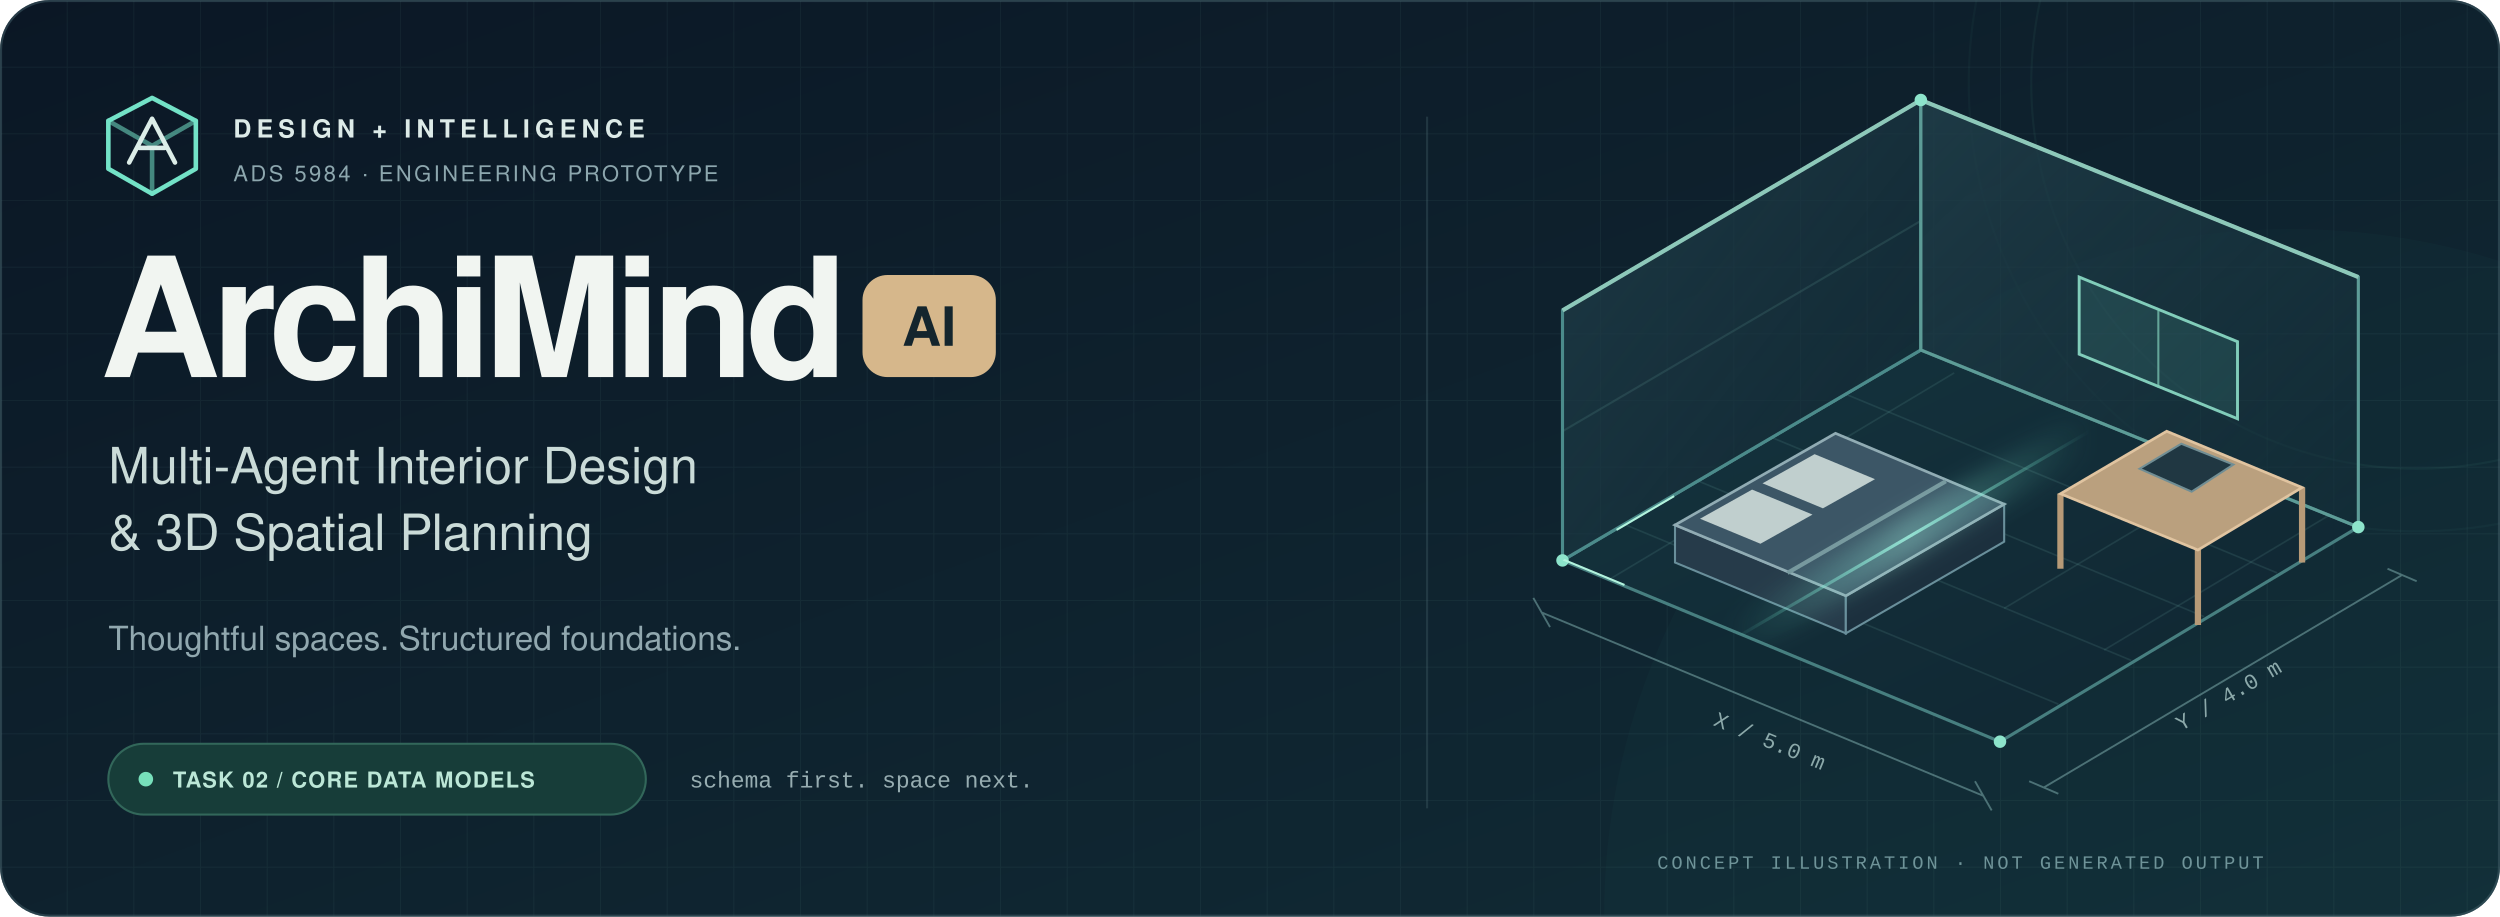
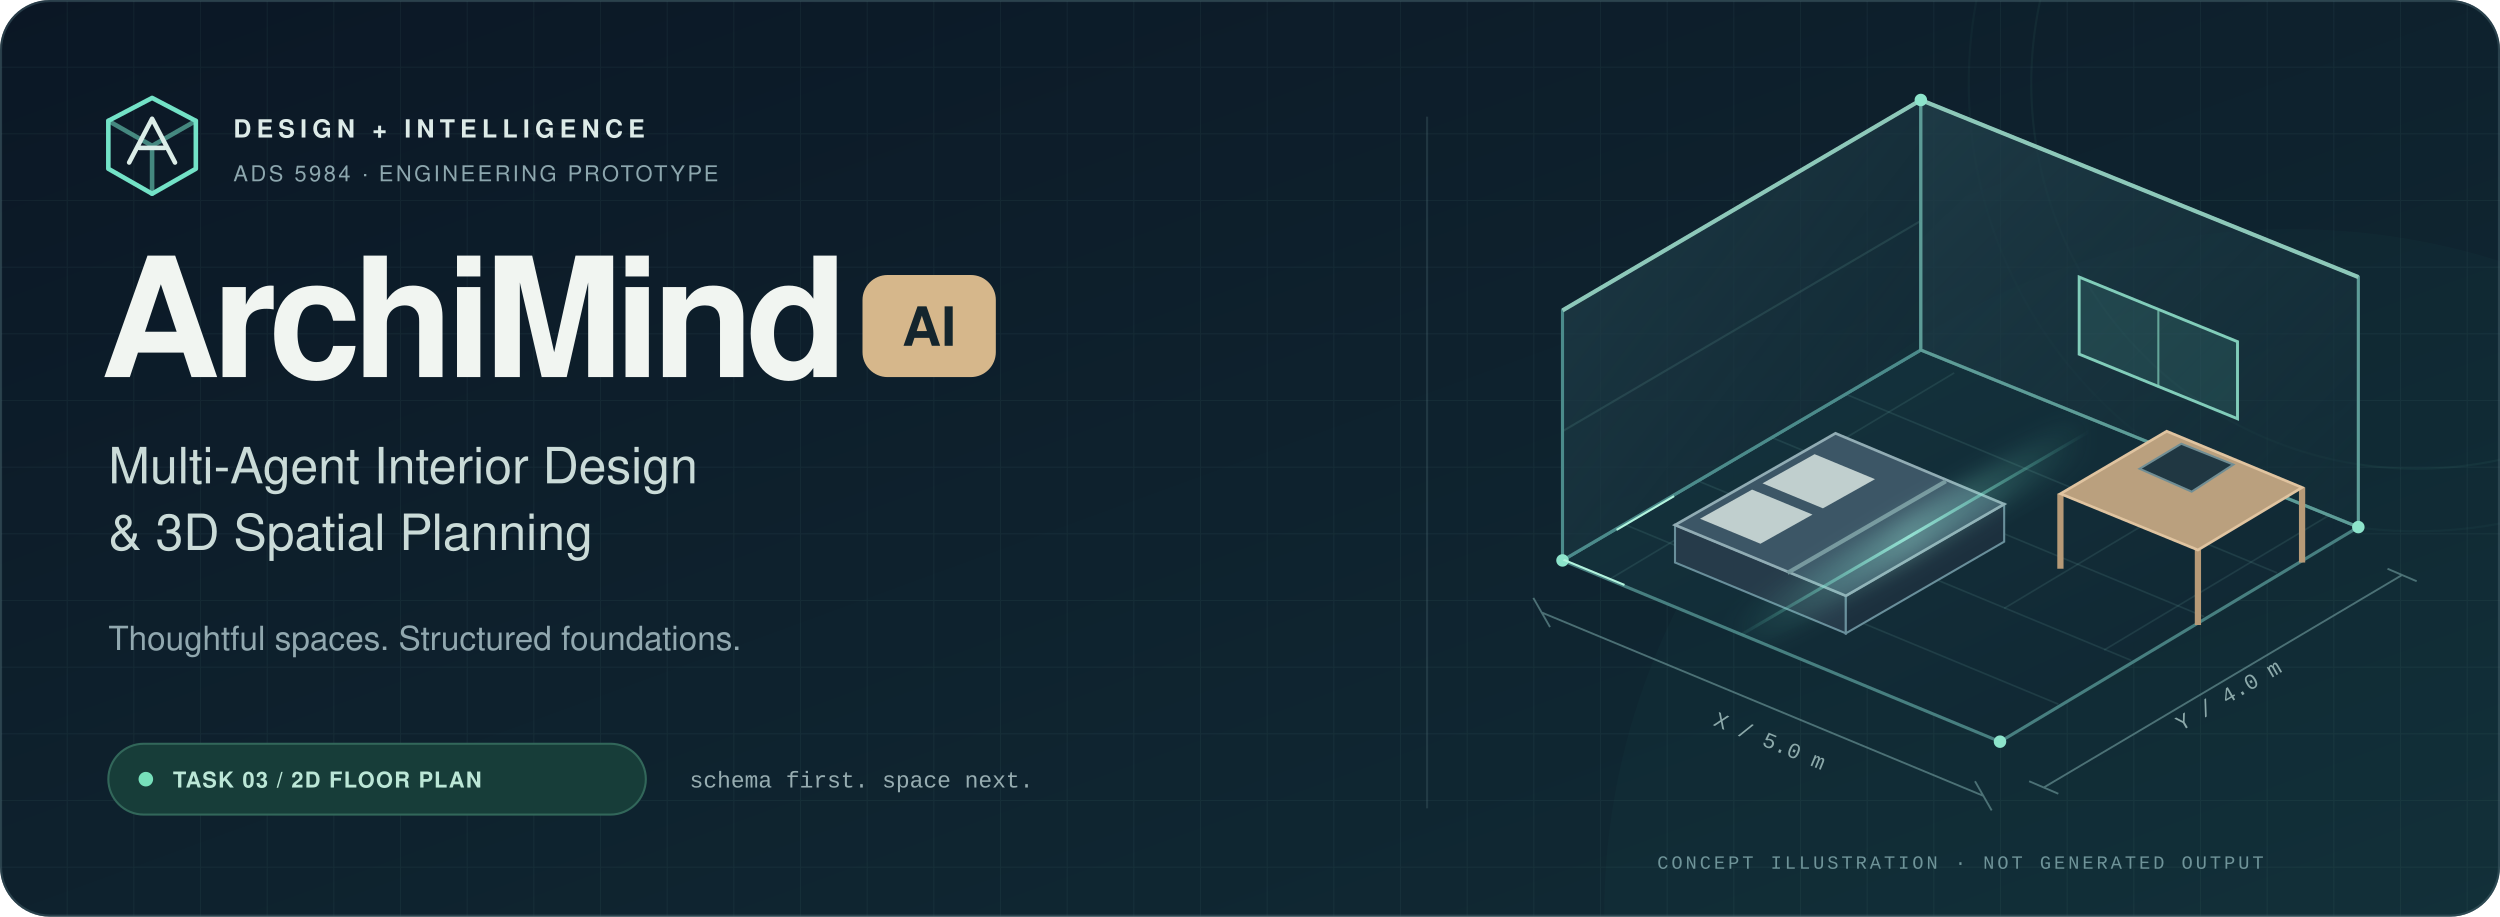
<svg xmlns="http://www.w3.org/2000/svg" width="1200" height="440" viewBox="0 0 1200 440" role="img" aria-labelledby="title description">
  <defs>
    <linearGradient id="background" x2="1" y2="1">
      <stop stop-color="#0B1725" />
      <stop offset="1" stop-color="#112C36" />
    </linearGradient>
    <linearGradient id="floor-fill" x2="1" y2="1">
      <stop stop-color="#14343E" />
      <stop offset="1" stop-color="#102531" />
    </linearGradient>
    <linearGradient id="wall-fill" x2="1" y2="1">
      <stop stop-color="#21404B" stop-opacity="0.8" />
      <stop offset="1" stop-color="#142E39" stop-opacity="0.5" />
    </linearGradient>
    <linearGradient id="scan" x2="1">
      <stop stop-color="#60DEC4" stop-opacity="0" />
      <stop offset="0.5" stop-color="#A2F6E3" />
      <stop offset="1" stop-color="#60DEC4" stop-opacity="0" />
    </linearGradient>
    <pattern id="grid" width="32" height="32" patternUnits="userSpaceOnUse">
      <path d="M32 0H0V32" fill="none" stroke="#7CABA8" stroke-opacity="0.07" />
    </pattern>
    <clipPath id="frame">
      <rect width="1200" height="440" rx="24" />
    </clipPath>
    <clipPath id="floor">
      <path d="M750 269 960 356 1132 253 922 168Z" />
    </clipPath>
    <filter id="glow" x="-100%" y="-100%" width="300%" height="300%">
      <feGaussianBlur stdDeviation="5" />
    </filter>
  </defs>
  <style>
    text { font-family: -apple-system, BlinkMacSystemFont, 'Segoe UI', Helvetica, Arial, sans-serif; }
    .mono { font-family: 'SFMono-Regular', Consolas, 'Liberation Mono', monospace; }
    @media (prefers-reduced-motion: reduce) { .motion { display: none; } }
  </style>
  <g clip-path="url(#frame)">
    <rect width="1200" height="440" fill="url(#background)" />
    <rect width="1200" height="440" fill="url(#grid)" />
    <circle cx="1100" cy="440" r="330" fill="#2A8C7A" opacity="0.045" />
    <circle cx="1160" cy="40" r="185" fill="none" stroke="#72CAB6" stroke-opacity="0.06" />
    <circle cx="1160" cy="40" r="215" fill="none" stroke="#72CAB6" stroke-opacity="0.04" />
    <path d="M685 56V388" stroke="#45616A" stroke-opacity="0.35" />
    <g transform="translate(52 47)" fill="none" stroke="#73E2C7" stroke-width="2.2" stroke-linecap="round" stroke-linejoin="round">
      <path d="M0 11 21 0 42 11V34L21 46 0 34Z" />
      <path d="M0 11 21 23 42 11M21 23V46" opacity="0.55" />
      <path d="m10 31 11-21 11 21M15 24h12" stroke="#DCEDE8" />
    </g>
    <text x="112" y="66" fill="#DDEBE8" font-size="12" font-weight="600" letter-spacing="2.5">DESIGN + INTELLIGENCE</text>
    <text x="112" y="87" fill="#8DA7AE" font-size="10.5" letter-spacing="1.2">ADS 5984 · ENGINEERING PROTOTYPE</text>
    <text x="48" y="181" fill="#F1F5F1" font-size="80" font-weight="700" letter-spacing="-4">ArchiMind</text>
    <rect x="414" y="132" width="64" height="49" rx="12" fill="#D6B78B" />
    <text x="446" y="166" fill="#14252D" font-size="26" font-weight="700" text-anchor="middle">AI</text>
    <text x="52" y="232" fill="#CADBD8" font-size="24">Multi-Agent Interior Design</text>
    <text x="52" y="264" fill="#CADBD8" font-size="24">&amp; 3D Spatial Planning</text>
    <text x="52" y="312" fill="#91A8AF" font-size="16">Thoughtful spaces. Structured foundations.</text>
    <rect x="52" y="357" width="258" height="34" rx="17" fill="#173D39" stroke="#32675A" />
    <circle cx="70" cy="374" r="3.5" fill="#77E0BB" />
-     <text x="83" y="378" fill="#BCE7D7" font-size="10.5" font-weight="600" letter-spacing="0.6">TASK 02 / CORE DATA MODELS</text>
+     <text x="83" y="378" fill="#BCE7D7" font-size="10.5" font-weight="600" letter-spacing="0.6">TASK 03 / 2D FLOOR PLAN</text>
    <text x="331" y="378" fill="#97ADB1" font-size="11" class="mono">schema first. space next.</text>
    <path d="M750 269 960 356 1132 253 922 168Z" fill="url(#floor-fill)" stroke="#477F80" stroke-width="1.5" />
    <g clip-path="url(#floor)" fill="none" stroke="#72B5AC" stroke-opacity="0.14" stroke-width="0.8">
      <path d="m766 282 172-103m24 113 172-103m-124 123 172-103m-124 123 172-103m-124 123 172-103" />
      <path d="m778 251 210 87m-175-108 210 87m-175-108 210 87m-175-108 210 87" />
    </g>
    <path d="M750 269V149L922 48V168Z" fill="url(#wall-fill)" stroke="#4B8B8B" stroke-width="1.5" />
    <path d="M922 168V48L1132 133V253Z" fill="url(#wall-fill)" stroke="#5D9C97" stroke-width="1.5" />
    <path d="M750 149 922 48 1132 133" fill="none" stroke="#8DC8B9" stroke-width="2" />
    <path d="M998 133 1074 164V201L998 170Z" fill="#69CABB" fill-opacity="0.13" stroke="#81CDBA" stroke-width="1.4" />
    <path d="M1036 149V186" stroke="#81CDBA" stroke-opacity="0.7" />
    <path d="M750 207 922 106" fill="none" stroke="#588D8A" stroke-opacity="0.22" />
    <path d="M804 252V270L886 304V286Z" fill="#263B4A" stroke="#698F9B" />
    <path d="M886 286V304L962 260V242Z" fill="#1C303E" stroke="#698F9B" />
    <path d="M804 252 881 208 962 242 886 286Z" fill="#3C5666" stroke="#91ACB4" stroke-width="1.3" />
    <path d="M816 249 841 235 870 247 845 261Z" fill="#C0CFCE" />
    <path d="M846 232 871 218 900 230 875 244Z" fill="#C0CFCE" />
    <path d="M858 275 934 231" stroke="#77979D" stroke-width="2" />
    <path d="M989 237V273M1055 264V300M1105 234V270" fill="none" stroke="#B79A77" stroke-width="3" />
    <path d="M989 237 1040 207 1105 234 1055 264Z" fill="#BAA07E" stroke="#E0C4A0" stroke-width="1.3" />
    <path d="M1027 225 1047 213 1072 223 1052 236Z" fill="#203742" stroke="#718E94" />
    <g fill="none" stroke="#658F91" stroke-width="0.9" opacity="0.7">
      <path d="M740 294 952 382M736 287l8 14m204 74 8 14M981 378l172-102m-179 99 14 6m158-108 14 6" />
    </g>
    <text x="822" y="348" fill="#8CA9AA" font-size="10.5" class="mono" transform="rotate(22.5 822 348)">X / 5.0 m</text>
    <text x="1047" y="351" fill="#8CA9AA" font-size="10.5" class="mono" transform="rotate(-30.5 1047 351)">Y / 4.0 m</text>
    <g fill="#8DE4CB">
      <circle cx="750" cy="269" r="3" />
      <circle cx="960" cy="356" r="3" />
      <circle cx="1132" cy="253" r="3" />
      <circle cx="922" cy="48" r="3" />
    </g>
    <g class="motion" clip-path="url(#floor)">
      <path d="M830 308 1003 207" fill="none" stroke="url(#scan)" stroke-width="18" opacity="0.35" filter="url(#glow)">
        <animateTransform attributeName="transform" type="translate" values="-150 -62;150 62;-150 -62" dur="9s" repeatCount="indefinite" />
      </path>
      <path d="M830 308 1003 207" fill="none" stroke="url(#scan)" stroke-width="1.5" opacity="0.8">
        <animateTransform attributeName="transform" type="translate" values="-150 -62;150 62;-150 -62" dur="9s" repeatCount="indefinite" />
      </path>
      <path d="M750 269 960 356 1132 253 922 168Z" fill="none" stroke="#B2F3DD" stroke-width="2" stroke-dasharray="32 760">
        <animate attributeName="stroke-dashoffset" from="0" to="-1584" dur="12s" repeatCount="indefinite" />
      </path>
    </g>
    <g class="motion" fill="none" stroke="#8DE4CB">
      <circle cx="960" cy="356" r="3" opacity="0">
        <animate attributeName="r" values="3;16" dur="4s" repeatCount="indefinite" />
        <animate attributeName="opacity" values="0.55;0" dur="4s" repeatCount="indefinite" />
      </circle>
      <circle cx="922" cy="48" r="3" opacity="0">
        <animate attributeName="r" values="3;13" begin="2s" dur="4s" repeatCount="indefinite" />
        <animate attributeName="opacity" values="0.5;0" begin="2s" dur="4s" repeatCount="indefinite" />
      </circle>
    </g>
    <text x="941" y="417" fill="#6F9499" font-size="9" text-anchor="middle" letter-spacing="1.4" class="mono">CONCEPT ILLUSTRATION · NOT GENERATED OUTPUT</text>
    <rect x="0.5" y="0.5" width="1199" height="439" rx="23.5" fill="none" stroke="#45616A" stroke-opacity="0.5" />
  </g>
</svg>
